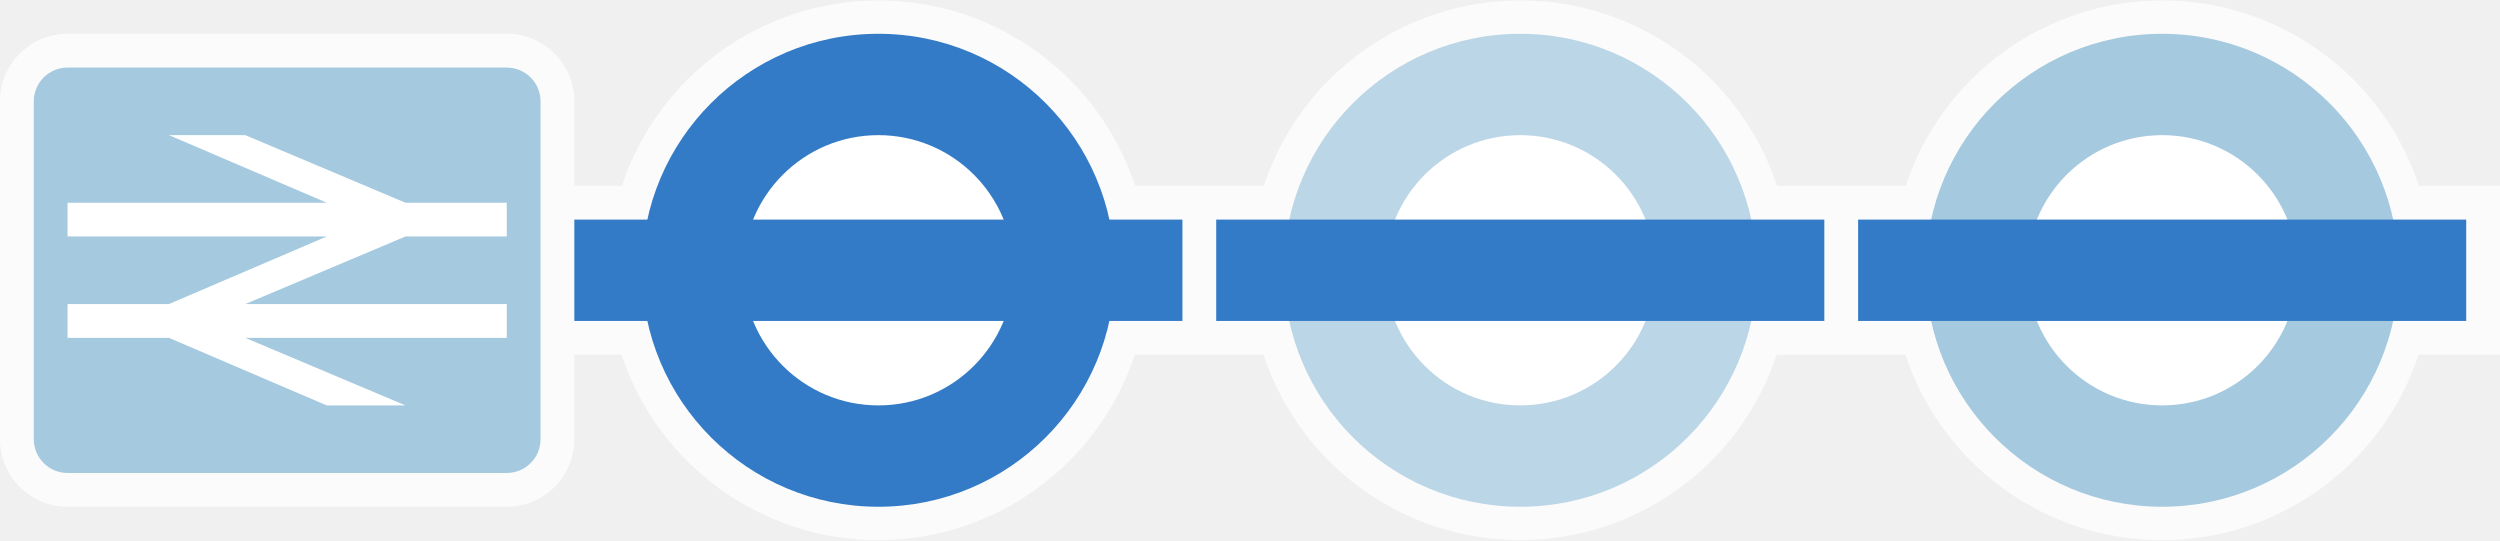
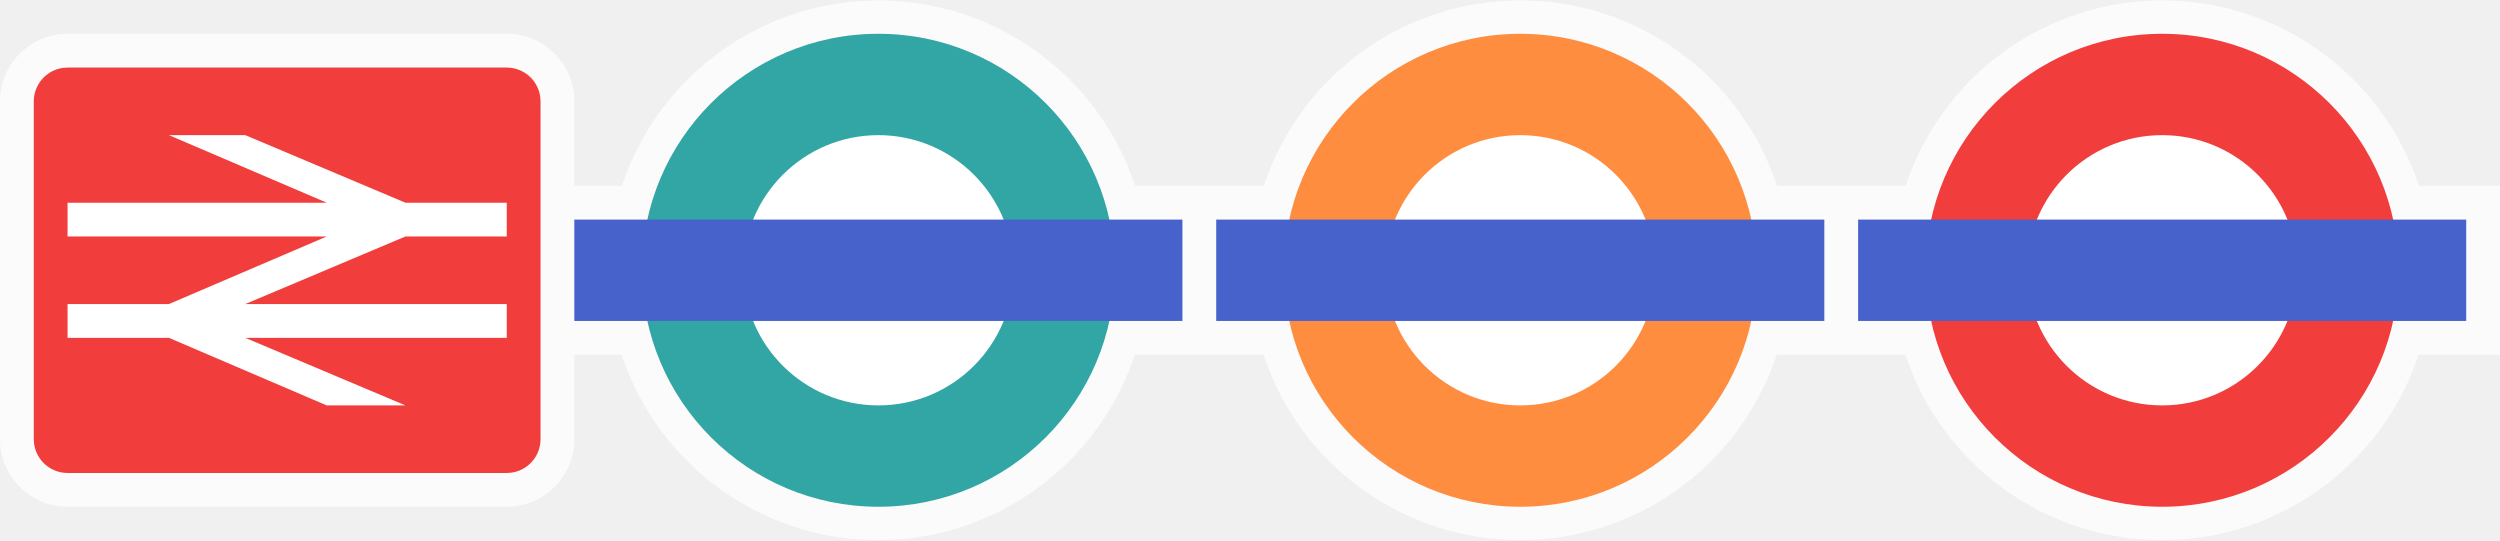
- <svg xmlns="http://www.w3.org/2000/svg" viewBox="0 0 74 16" height="16" width="74">
-   <path fill="#fff" opacity="0.75" d="M71.6,5.5a8,8,0,0,0-15.19,0H52.6a8,8,0,0,0-15.19,0H33.6a8,8,0,0,0-15.19,0H17V3a2,2,0,0,0-2-2H2A2,2,0,0,0,0,3V13a2,2,0,0,0,2,2H15a2,2,0,0,0,2-2V10.5h1.4a8,8,0,0,0,15.19,0H37.4a8,8,0,0,0,15.19,0H56.4a8,8,0,0,0,15.19,0H74v-5H71.6Z" />
-   <path fill="#fff" d="M22,8a4,4 0 1,0 8,0a4,4 0 1,0-8,0" />
-   <path fill="#337ac7" d="M26,1a7,7,0,1,0,7,7A7,7,0,0,0,26,1Zm0,11a4,4,0,1,1,4-4A4,4,0,0,1,26,12Z" />
-   <path fill="#337ac7" d="M17,6.5L35,6.5 35,9.5 17,9.5z" />
-   <path fill="#a5c9df" d="M2,2L15,2A1,1,0,0,1,16,3L16,13A1,1,0,0,1,15,14L2,14A1,1,0,0,1,1,13L1,3A1,1,0,0,1,2,2" />
-   <path fill="#fff" d="M15,7L15 6 12 6 7.26 4 5 4 9.67 6 2 6 2 7 9.67 7 5 9 2 9 2 10 5 10 9.67 12 12 12 7.26 10 15 10 15 9 7.26 9 12 7 15 7z" />
-   <path fill="#fff" d="M41,8a4,4 0 1,0 8,0a4,4 0 1,0-8,0" />
-   <path fill="#bbd6e7" d="M45,1a7,7,0,1,0,7,7A7,7,0,0,0,45,1Zm0,11a4,4,0,1,1,4-4A4,4,0,0,1,45,12Z" />
-   <path fill="#337ac7" d="M36,6.5L54,6.5 54,9.5 36,9.5z" />
-   <path fill="#fff" d="M60,8a4,4 0 1,0 8,0a4,4 0 1,0-8,0" />
-   <path fill="#a5c9df" d="M64,1a7,7,0,1,0,7,7A7,7,0,0,0,64,1Zm0,11a4,4,0,1,1,4-4A4,4,0,0,1,64,12Z" />
-   <path fill="#337ac7" d="M55,6.5L73,6.5 73,9.5 55,9.5z" />
+ <svg xmlns="http://www.w3.org/2000/svg" width="74" height="16" viewBox="0 0 74 16">
+   <path d="M71.6,5.5a8,8,0,0,0-15.19,0H52.6a8,8,0,0,0-15.19,0H33.6a8,8,0,0,0-15.19,0H17V3a2,2,0,0,0-2-2H2A2,2,0,0,0,0,3V13a2,2,0,0,0,2,2H15a2,2,0,0,0,2-2V10.5h1.4a8,8,0,0,0,15.19,0H37.4a8,8,0,0,0,15.19,0H56.4a8,8,0,0,0,15.19,0H74v-5H71.6Z" fill="#fff" opacity="0.75" />
+   <circle cx="26" cy="8" r="4" fill="#fff" />
+   <path d="M26,1a7,7,0,1,0,7,7A7,7,0,0,0,26,1Zm0,11a4,4,0,1,1,4-4A4,4,0,0,1,26,12Z" fill="#32a5a5" />
+   <rect x="17" y="6.5" width="18" height="3" fill="#4862cc" />
+   <rect x="1" y="2" width="15" height="12" rx="1" ry="1" fill="#f23d3d" />
+   <polygon points="15 7 15 6 12 6 7.26 4 5 4 9.67 6 2 6 2 7 9.67 7 5 9 2 9 2 10 5 10 9.67 12 12 12 7.26 10 15 10 15 9 7.26 9 12 7 15 7" fill="#fff" />
+   <circle cx="45" cy="8" r="4" fill="#fff" />
+   <path d="M45,1a7,7,0,1,0,7,7A7,7,0,0,0,45,1Zm0,11a4,4,0,1,1,4-4A4,4,0,0,1,45,12Z" fill="#ff8d40" />
+   <rect x="36" y="6.5" width="18" height="3" fill="#4862cc" />
+   <circle cx="64" cy="8" r="4" fill="#fff" />
+   <path d="M64,1a7,7,0,1,0,7,7A7,7,0,0,0,64,1Zm0,11a4,4,0,1,1,4-4A4,4,0,0,1,64,12Z" fill="#f23d3d" />
+   <rect x="55" y="6.5" width="18" height="3" fill="#4862cc" />
</svg>
